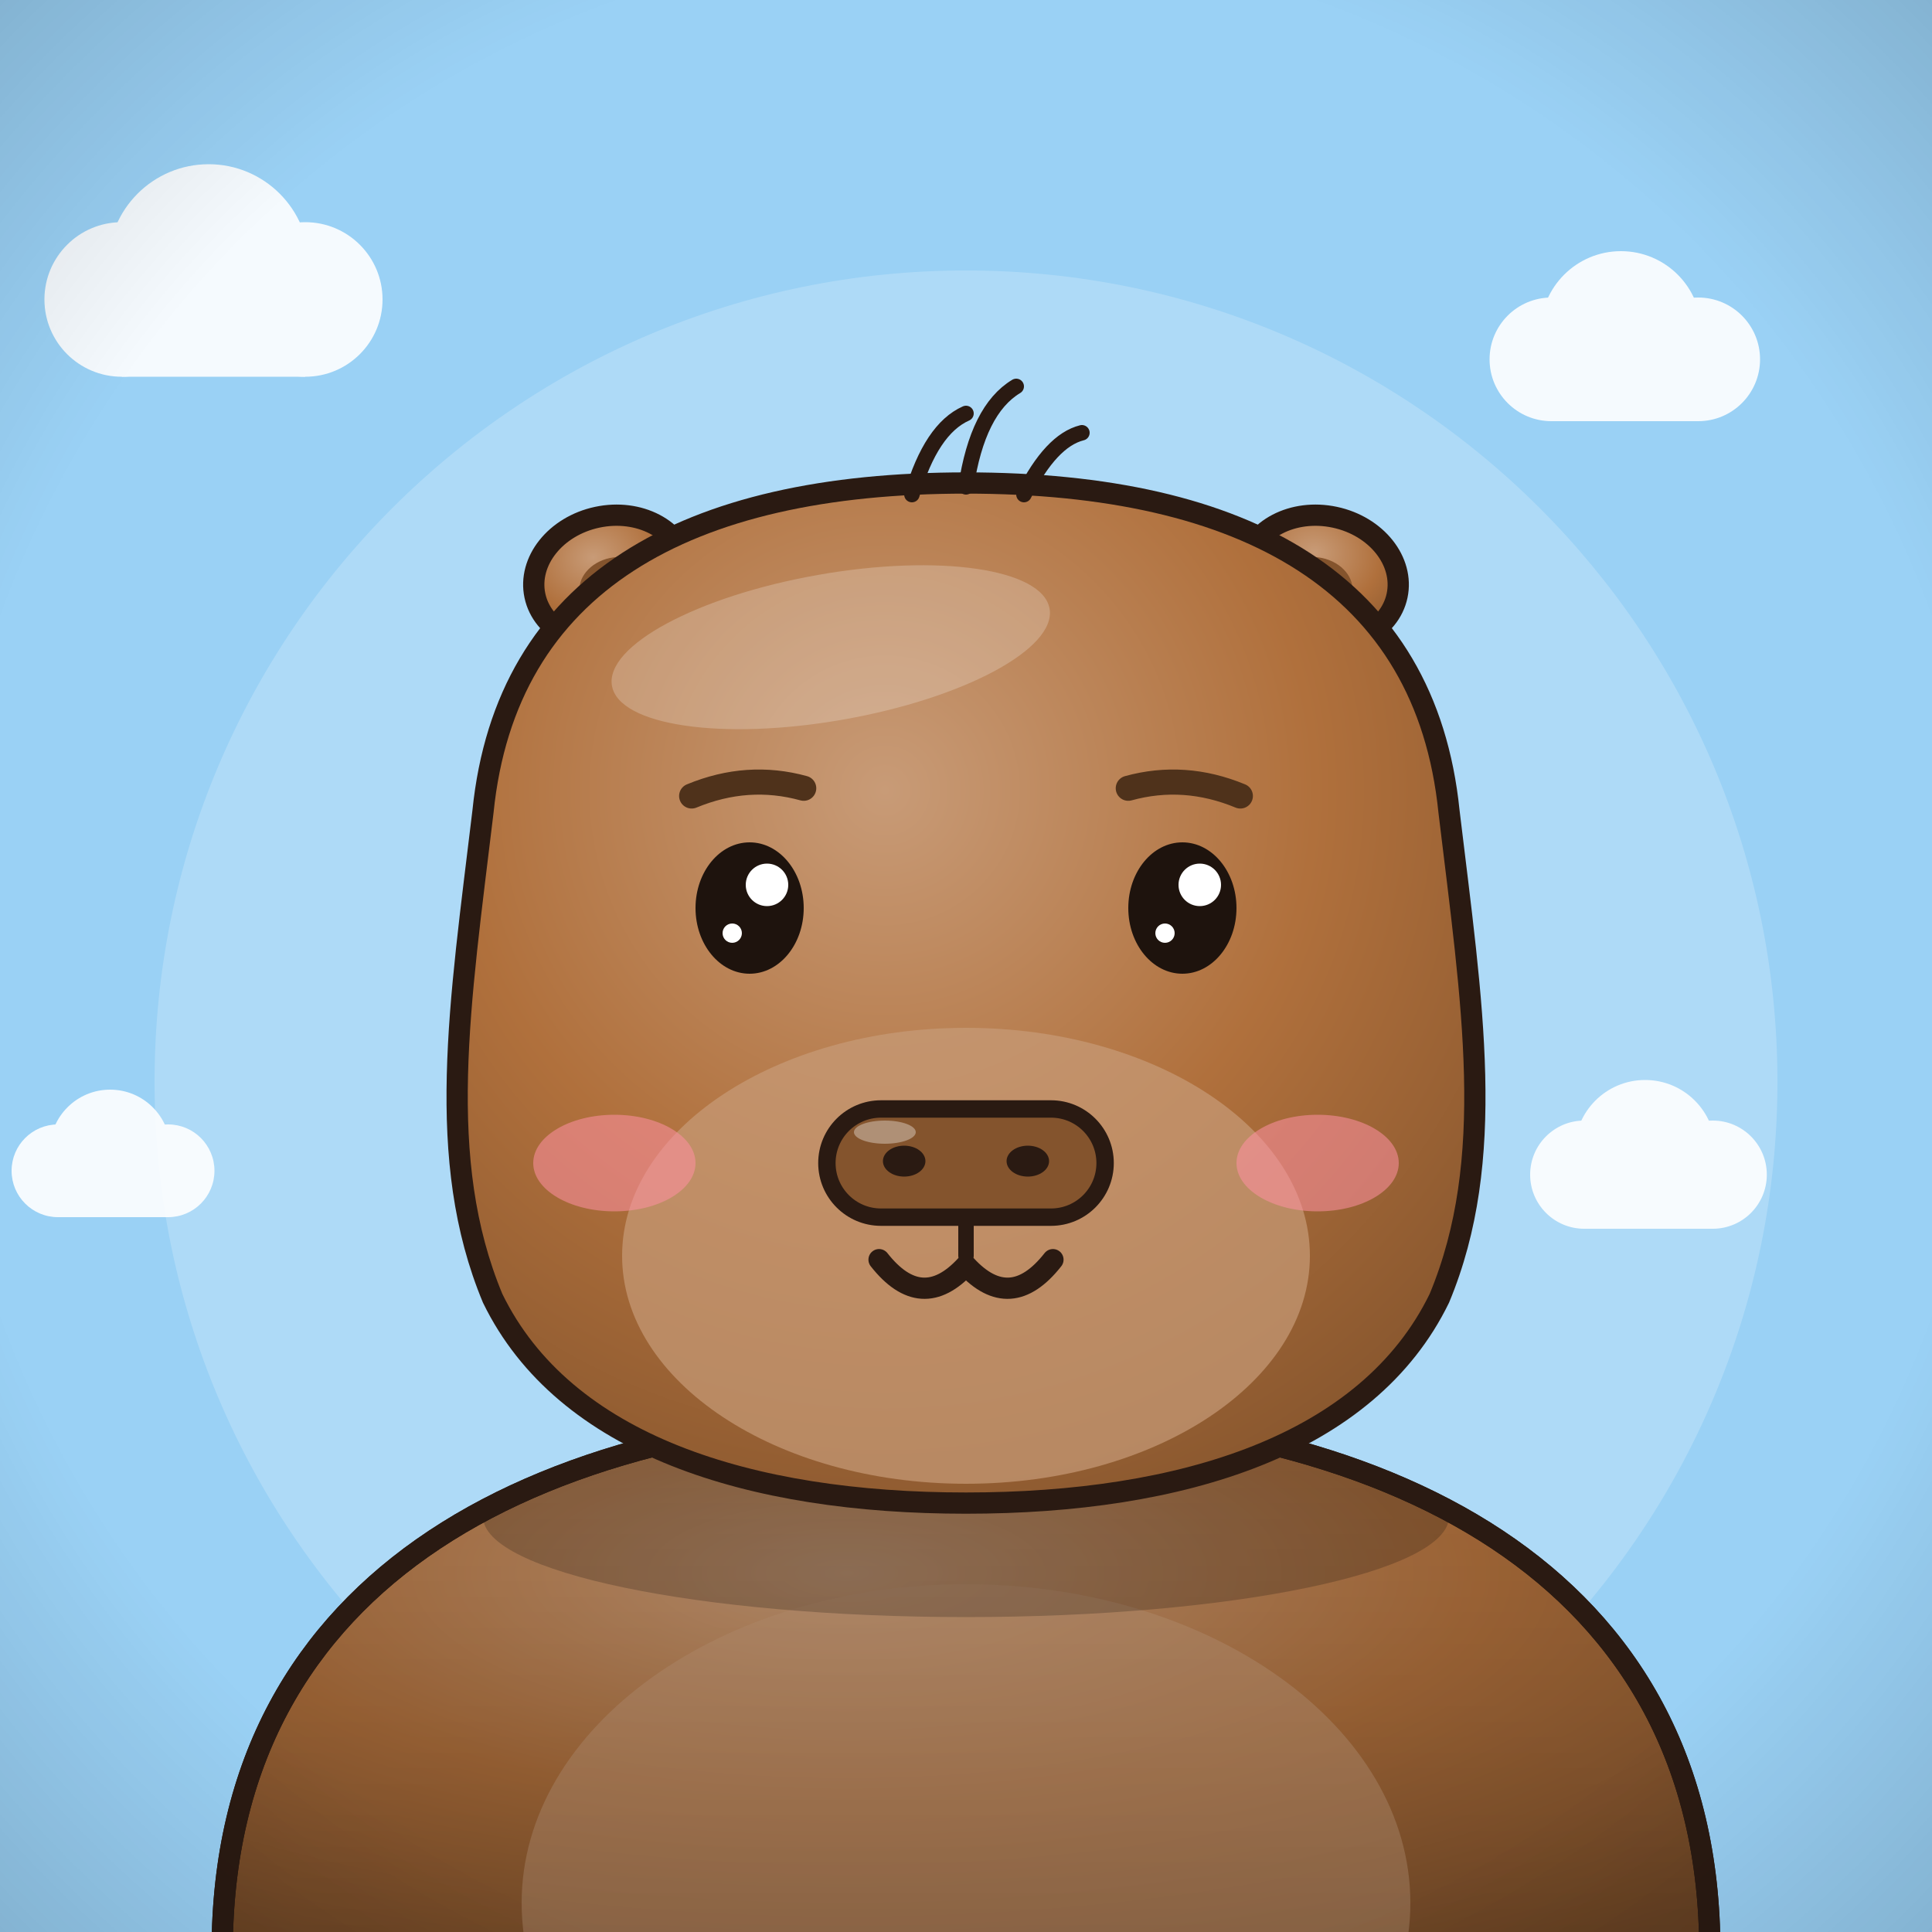
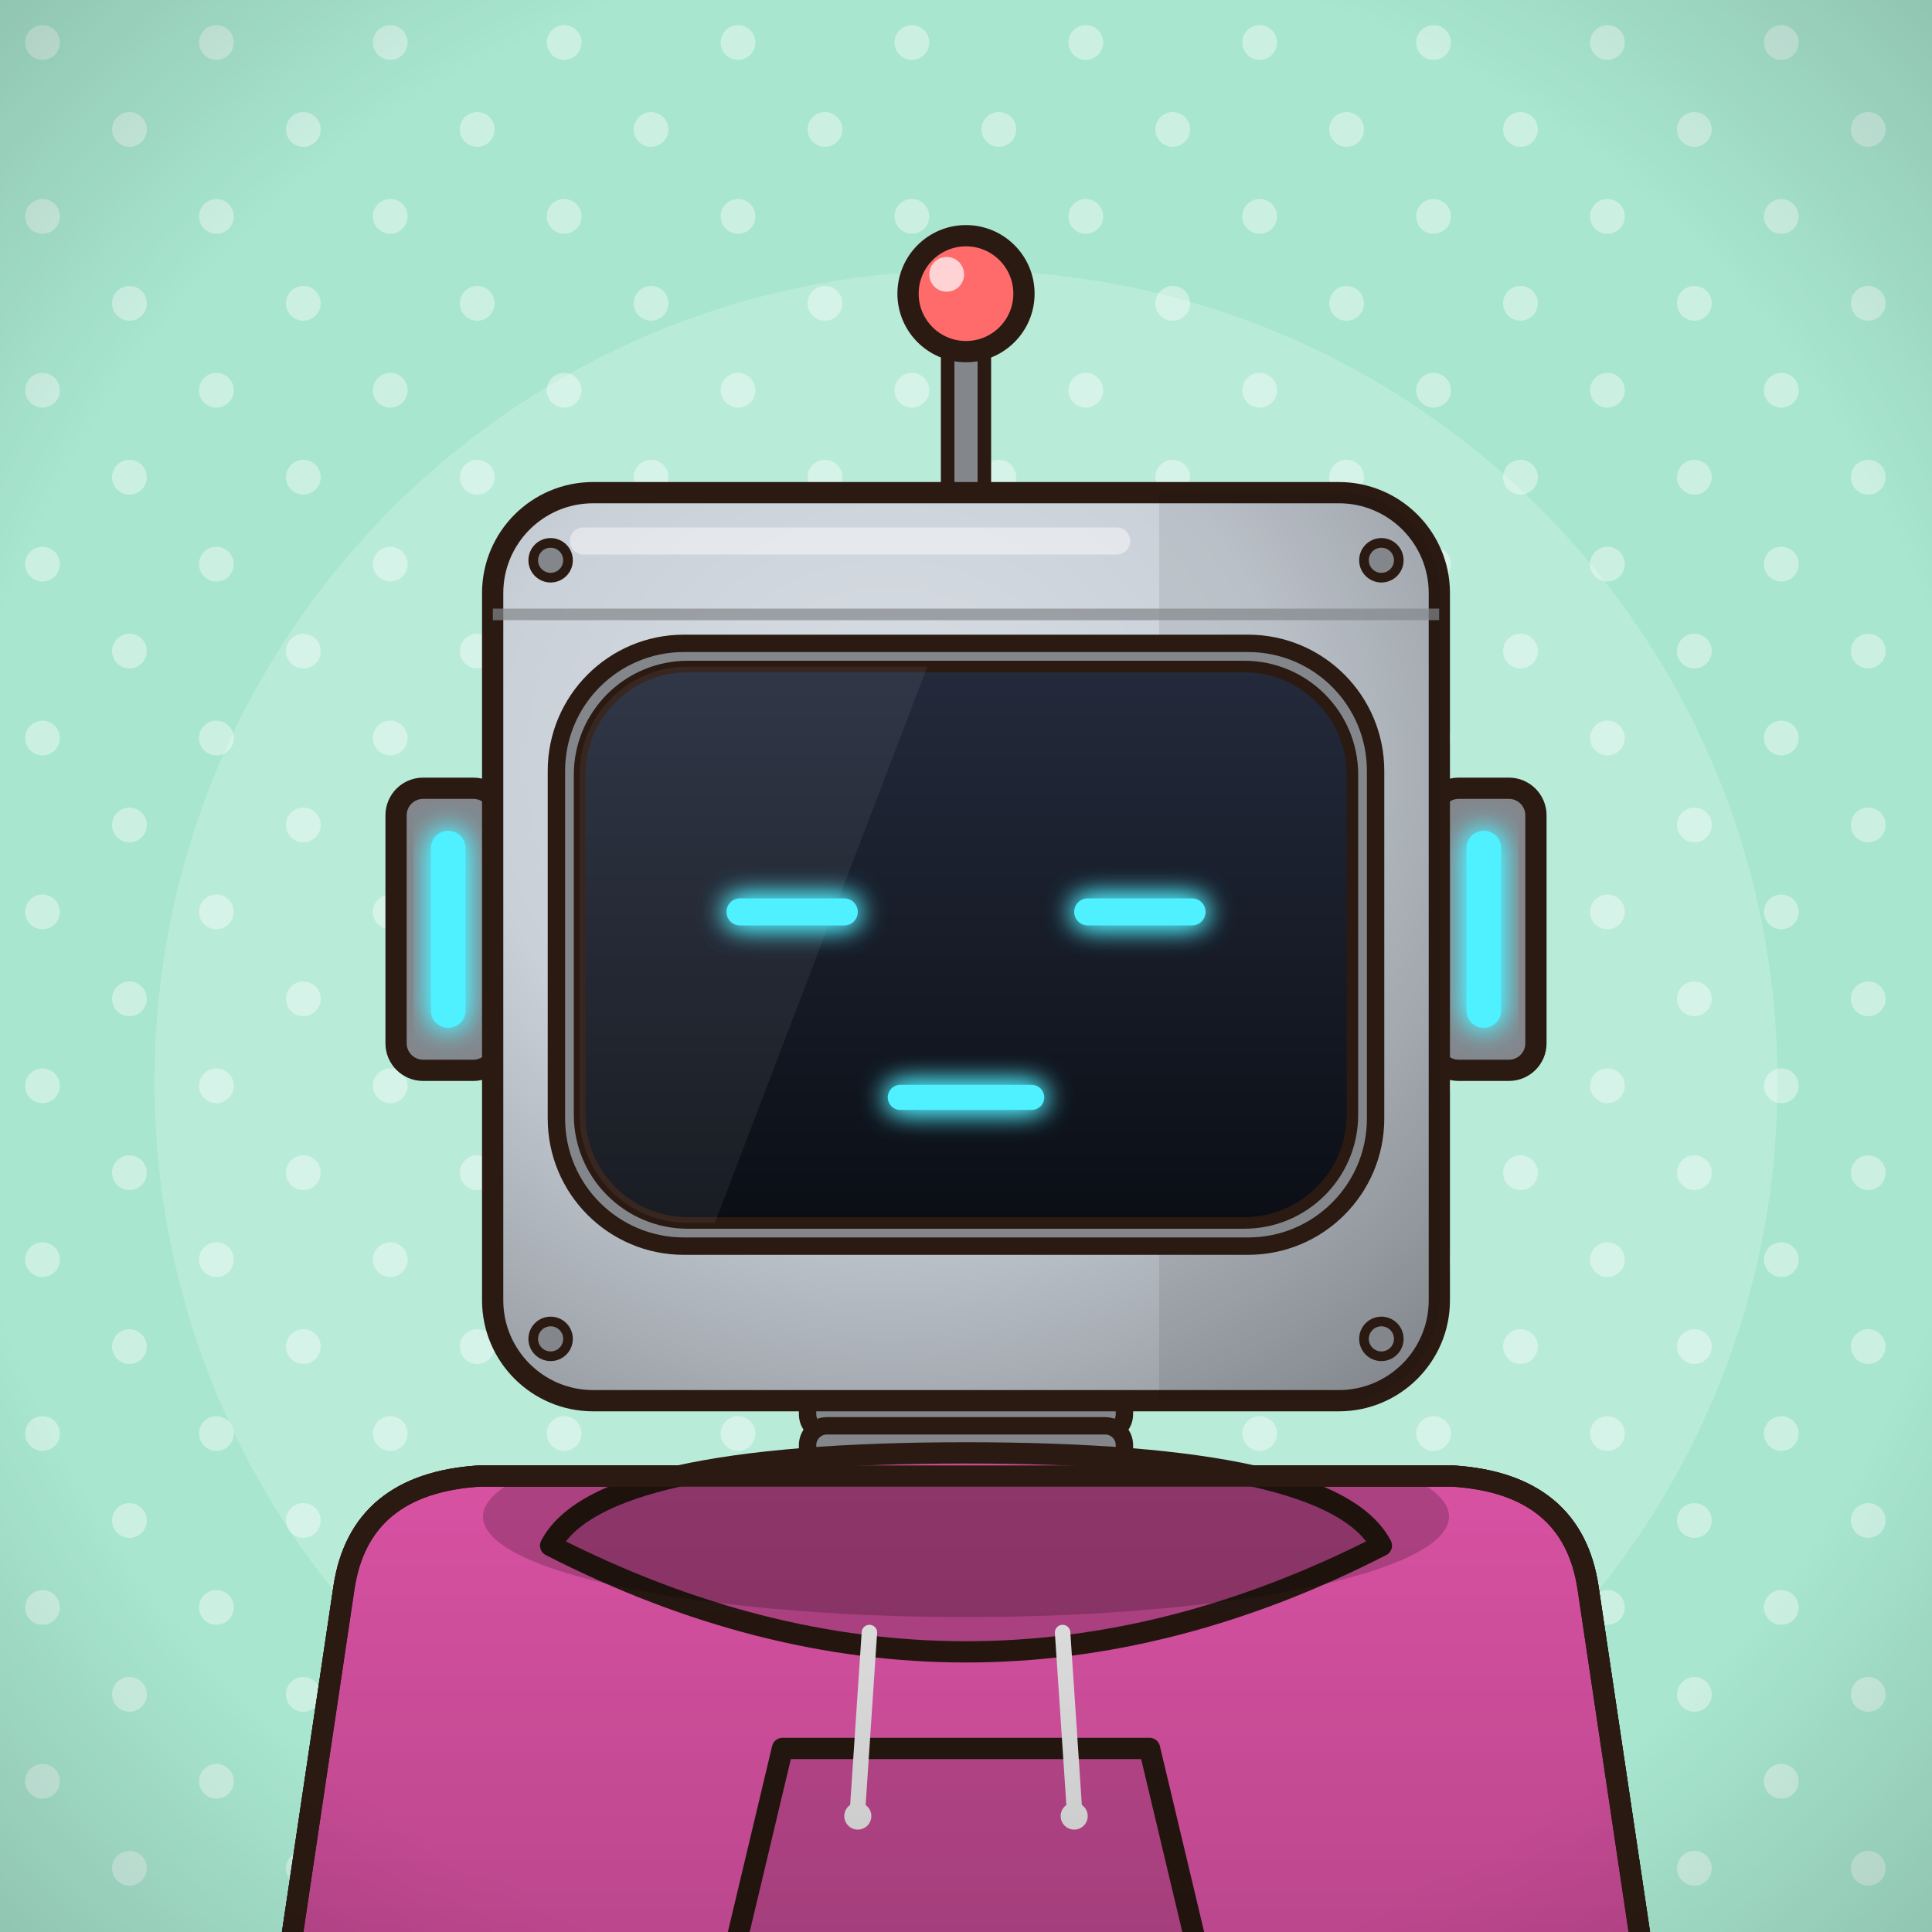
<svg xmlns="http://www.w3.org/2000/svg" viewBox="0 0 1000 1000" width="1000" height="1000">
  <defs>
    <clipPath id="bodyclip">
-       <path d="M115 1010 C115 815 280 730 500 730 C720 730 885 815 885 1010 Z" />
+       <path d="M150 1010 L178 822 Q186 768 248 764 L752 764 Q814 768 822 822 L850 1010 Z" />
    </clipPath>
    <radialGradient id="fs" cx=".42" cy=".3" r=".85">
-       <stop offset="0" stop-color="#c89b77" />
-       <stop offset=".5" stop-color="#b0703c" />
-       <stop offset="1" stop-color="#7f512b" />
+       <stop offset="0" stop-color="#d9dee4" />
+       <stop offset=".5" stop-color="#c9d0d8" />
+       <stop offset="1" stop-color="#91969c" />
    </radialGradient>
+     <filter id="led" x="-50%" y="-50%" width="200%" height="200%">
+       <feGaussianBlur stdDeviation="7" result="b" />
+       <feMerge>
+         <feMergeNode in="b" />
+         <feMergeNode in="b" />
+         <feMergeNode in="SourceGraphic" />
+       </feMerge>
+     </filter>
+     <linearGradient id="visor" x1="0" y1="0" x2="0" y2="1">
+       <stop offset="0" stop-color="#232a3b" />
+       <stop offset="1" stop-color="#0b0e15" />
+     </linearGradient>
+     <clipPath id="visorclip">
+       <rect x="300" y="345" width="400" height="288" rx="56" />
+     </clipPath>
+     <clipPath id="headclip">
+       <rect x="255" y="255" width="490" height="470" rx="52" />
+     </clipPath>
    <linearGradient id="bodyshade" x1="0" y1="0" x2="0" y2="1">
      <stop offset=".55" stop-color="#000" stop-opacity="0" />
      <stop offset="1" stop-color="#000" stop-opacity=".22" />
    </linearGradient>
+     <pattern id="pat" width="90" height="90" patternUnits="userSpaceOnUse">
+       <circle cx="22" cy="22" r="9" fill="#fff" />
+       <circle cx="67" cy="67" r="9" fill="#fff" />
+     </pattern>
    <radialGradient id="vig" r=".75">
      <stop offset=".7" stop-color="#000" stop-opacity="0" />
      <stop offset="1" stop-color="#000" stop-opacity=".18" />
    </radialGradient>
  </defs>
-   <rect width="1000" height="1000" fill="#9ad1f5" />
-   <g fill="#fff" opacity=".9">
-     <circle cx="63" cy="155" r="40" />
-     <circle cx="108" cy="137" r="52" />
-     <circle cx="158" cy="155" r="40" />
-     <rect x="63" y="155" width="95" height="40" />
+   <rect width="1000" height="1000" fill="#a8e6cf" />
+   <rect width="1000" height="1000" fill="url(#pat)" opacity=".4" />
+   <circle cx="500" cy="560" r="420" fill="#fff" opacity=".2" />
+   <rect x="418" y="712" width="164" height="30" rx="10" fill="#83878c" stroke="#2a1a12" stroke-width="9" stroke-linejoin="round" stroke-linecap="round" />
+   <rect x="418" y="738" width="164" height="30" rx="10" fill="#83878c" stroke="#2a1a12" stroke-width="9" stroke-linejoin="round" stroke-linecap="round" />
+   <path d="M150 1010 L178 822 Q186 768 248 764 L752 764 Q814 768 822 822 L850 1010 Z" fill="url(#fs)" stroke="#2a1a12" stroke-width="11" stroke-linejoin="round" stroke-linecap="round" />
+   <g clip-path="url(#bodyclip)">
+     <rect x="590" y="760" width="400" height="300" fill="#000" opacity=".08" />
+     <path d="M300 800 L300 1010 M700 800 L700 1010" stroke="#83878c" stroke-width="6" opacity=".6" />
  </g>
-   <g fill="#fff" opacity=".9">
-     <circle cx="803" cy="186" r="32" />
-     <circle cx="839" cy="171.6" r="41.6" />
-     <circle cx="879" cy="186" r="32" />
-     <rect x="803" y="186" width="76" height="32" />
+   <circle cx="235" cy="835" r="16" fill="#83878c" stroke="#2a1a12" stroke-width="6" stroke-linejoin="round" stroke-linecap="round" />
+   <circle cx="765" cy="835" r="16" fill="#83878c" stroke="#2a1a12" stroke-width="6" stroke-linejoin="round" stroke-linecap="round" />
+   <rect x="398" y="830" width="204" height="124" rx="22" fill="#f0f2f4" stroke="#2a1a12" stroke-width="9" stroke-linejoin="round" stroke-linecap="round" />
+   <circle cx="448" cy="892" r="18" fill="#ff6b6b" stroke="#2a1a12" stroke-width="6" stroke-linejoin="round" stroke-linecap="round" />
+   <circle cx="500" cy="892" r="18" fill="#ffd93d" stroke="#2a1a12" stroke-width="6" stroke-linejoin="round" stroke-linecap="round" />
+   <circle cx="552" cy="892" r="18" fill="#6bcb77" stroke="#2a1a12" stroke-width="6" stroke-linejoin="round" stroke-linecap="round" />
+   <g clip-path="url(#bodyclip)">
+     <rect width="1000" height="1000" fill="#f15bb5" />
+     <path d="M380 1010 L405 905 L595 905 L620 1010" fill="#d4509f" stroke="#2a1a12" stroke-width="11" stroke-linejoin="round" stroke-linecap="round" />
  </g>
-   <g fill="#fff" opacity=".9">
-     <circle cx="820" cy="608" r="28" />
-     <circle cx="851.5" cy="595.4" r="36.4" />
-     <circle cx="886.5" cy="608" r="28" />
-     <rect x="820" y="608" width="66.5" height="28" />
-   </g>
-   <g fill="#fff" opacity=".9">
-     <circle cx="30" cy="606" r="24" />
-     <circle cx="57" cy="595.2" r="31.2" />
-     <circle cx="87" cy="606" r="24" />
-     <rect x="30" y="606" width="57" height="24" />
-   </g>
-   <circle cx="500" cy="560" r="420" fill="#fff" opacity=".2" />
-   <path d="M115 1010 C115 815 280 730 500 730 C720 730 885 815 885 1010 Z" fill="url(#fs)" stroke="#2a1a12" stroke-width="11" stroke-linejoin="round" stroke-linecap="round" />
-   <g clip-path="url(#bodyclip)">
-     <ellipse cx="500" cy="985" rx="230" ry="165" fill="#c89b77" opacity=".55" />
-   </g>
+   <path d="M150 1010 L178 822 Q186 768 248 764 L752 764 Q814 768 822 822 L850 1010 Z" fill="none" stroke="#2a1a12" stroke-width="11" stroke-linejoin="round" stroke-linecap="round" />
+   <path d="M285 800 Q500 910 715 800 Q690 752 500 752 Q310 752 285 800 Z" fill="#c64b94" stroke="#2a1a12" stroke-width="11" stroke-linejoin="round" stroke-linecap="round" />
+   <path d="M450 845 L444 935 M550 845 L556 935" stroke="#fff" stroke-width="8" stroke-linecap="round" />
+   <circle cx="444" cy="940" r="7" fill="#fff" />
+   <circle cx="556" cy="940" r="7" fill="#fff" />
  <g clip-path="url(#bodyclip)">
    <rect width="1000" height="1000" fill="url(#bodyshade)" />
    <ellipse cx="500" cy="785" rx="250" ry="52" fill="#000" opacity=".2" />
  </g>
-   <path d="M115 1010 C115 815 280 730 500 730 C720 730 885 815 885 1010 Z" fill="none" stroke="#2a1a12" stroke-width="11" stroke-linejoin="round" stroke-linecap="round" />
-   <g transform="rotate(-12 316 300)">
-     <ellipse cx="316" cy="300" rx="40" ry="33" fill="url(#fs)" stroke="#2a1a12" stroke-width="11" stroke-linejoin="round" stroke-linecap="round" />
-     <ellipse cx="318" cy="304" rx="19" ry="15" fill="#84542d" />
+   <path d="M150 1010 L178 822 Q186 768 248 764 L752 764 Q814 768 822 822 L850 1010 Z" fill="none" stroke="#2a1a12" stroke-width="11" stroke-linejoin="round" stroke-linecap="round" />
+   <path d="M500 261 L500 165" stroke="#2a1a12" stroke-width="26" stroke-linejoin="round" stroke-linecap="round" />
+   <path d="M500 261 L500 165" stroke="#83878c" stroke-width="12" stroke-linecap="round" />
+   <circle cx="500" cy="152" r="30" fill="#ff6b6b" stroke="#2a1a12" stroke-width="11" stroke-linejoin="round" stroke-linecap="round" />
+   <circle cx="490" cy="142" r="9" fill="#fff" opacity=".7" />
+   <rect x="205" y="408" width="54" height="146" rx="14" fill="#83878c" stroke="#2a1a12" stroke-width="11" stroke-linejoin="round" stroke-linecap="round" />
+   <rect x="223" y="430" width="18" height="102" rx="9" fill="#4ff0ff" filter="url(#led)" />
+   <rect x="741" y="408" width="54" height="146" rx="14" fill="#83878c" stroke="#2a1a12" stroke-width="11" stroke-linejoin="round" stroke-linecap="round" />
+   <rect x="759" y="430" width="18" height="102" rx="9" fill="#4ff0ff" filter="url(#led)" />
+   <rect x="255" y="255" width="490" height="470" rx="52" fill="url(#fs)" stroke="#2a1a12" stroke-width="11" stroke-linejoin="round" stroke-linecap="round" />
+   <g clip-path="url(#headclip)">
+     <rect x="600" y="240" width="200" height="520" fill="#000" opacity=".08" />
+     <path d="M255 318 L745 318" stroke="#83878c" stroke-width="6" opacity=".7" />
  </g>
-   <g transform="rotate(12 684 300)">
-     <ellipse cx="684" cy="300" rx="40" ry="33" fill="url(#fs)" stroke="#2a1a12" stroke-width="11" stroke-linejoin="round" stroke-linecap="round" />
-     <ellipse cx="682" cy="304" rx="19" ry="15" fill="#84542d" />
+   <rect x="295" y="273" width="290" height="14" rx="7" fill="#fff" opacity=".45" />
+   <circle cx="285" cy="290" r="9" fill="#83878c" stroke="#2a1a12" stroke-width="5" stroke-linejoin="round" stroke-linecap="round" />
+   <circle cx="715" cy="290" r="9" fill="#83878c" stroke="#2a1a12" stroke-width="5" stroke-linejoin="round" stroke-linecap="round" />
+   <circle cx="285" cy="693" r="9" fill="#83878c" stroke="#2a1a12" stroke-width="5" stroke-linejoin="round" stroke-linecap="round" />
+   <circle cx="715" cy="693" r="9" fill="#83878c" stroke="#2a1a12" stroke-width="5" stroke-linejoin="round" stroke-linecap="round" />
+   <rect x="288" y="333" width="424" height="312" rx="66" fill="#83878c" stroke="#2a1a12" stroke-width="9" stroke-linejoin="round" stroke-linecap="round" />
+   <rect x="300" y="345" width="400" height="288" rx="56" fill="url(#visor)" stroke="#2a1a12" stroke-width="6" stroke-linejoin="round" stroke-linecap="round" />
+   <g clip-path="url(#visorclip)">
+     <path d="M300 345 L480 345 L370 633 L300 633 Z" fill="#fff" opacity=".06" />
  </g>
-   <path d="M500 250 C645 250 738 302 750 420 C762 520 775 600 745 672 C708 748 612 778 500 778 C388 778 292 748 255 672 C225 600 238 520 250 420 C262 302 355 250 500 250 Z" fill="url(#fs)" stroke="#2a1a12" stroke-width="11" stroke-linejoin="round" stroke-linecap="round" />
-   <path d="M472 256 q10 -34 28 -42 M500 252 q6 -40 26 -52 M530 256 q14 -28 30 -32" fill="none" stroke="#2a1a12" stroke-width="8" stroke-linejoin="round" stroke-linecap="round" />
-   <ellipse cx="430" cy="335" rx="115" ry="38" fill="#fff" opacity=".22" transform="rotate(-10 430 335)" />
-   <ellipse cx="500" cy="650" rx="178" ry="118" fill="#c89b77" opacity=".7" />
-   <ellipse cx="318" cy="602" rx="42" ry="25" fill="#ff8fa3" opacity=".55" />
-   <ellipse cx="682" cy="602" rx="42" ry="25" fill="#ff8fa3" opacity=".55" />
-   <rect x="428" y="574" width="144" height="56" rx="28" fill="#84542d" stroke="#2a1a12" stroke-width="9" stroke-linejoin="round" stroke-linecap="round" />
-   <ellipse cx="468" cy="601" rx="11" ry="8" fill="#2a1a12" />
-   <ellipse cx="532" cy="601" rx="11" ry="8" fill="#2a1a12" />
-   <ellipse cx="458" cy="586" rx="16" ry="6" fill="#fff" opacity=".35" />
-   <path d="M500 630 L500 650" stroke="#2a1a12" stroke-width="8" stroke-linejoin="round" stroke-linecap="round" />
-   <path d="M455 652 Q477 680 500 655 Q523 680 545 652" fill="none" stroke="#2a1a12" stroke-width="11" stroke-linejoin="round" stroke-linecap="round" />
-   <path d="M358 412 Q387 400 416 408" fill="none" stroke="#4f321b" stroke-width="13" stroke-linecap="round" />
-   <path d="M584 408 Q613 400 642 412" fill="none" stroke="#4f321b" stroke-width="13" stroke-linecap="round" />
-   <ellipse cx="388" cy="470" rx="28" ry="34" fill="#1e130d" />
-   <circle cx="397" cy="458" r="11" fill="#fff" />
-   <circle cx="379" cy="483" r="5" fill="#fff" />
-   <ellipse cx="612" cy="470" rx="28" ry="34" fill="#1e130d" />
-   <circle cx="621" cy="458" r="11" fill="#fff" />
-   <circle cx="603" cy="483" r="5" fill="#fff" />
+   <g filter="url(#led)">
+     <rect x="376" y="465" width="68" height="14" rx="7" fill="#4ff0ff" />
+     <rect x="556" y="465" width="68" height="14" rx="7" fill="#4ff0ff" />
+     <path d="M466 568 L534 568" stroke="#4ff0ff" stroke-width="13" stroke-linecap="round" stroke-linejoin="round" fill="none" />
+   </g>
  <g transform="translate(0 -28)" />
  <rect width="1000" height="1000" fill="url(#vig)" />
</svg>
